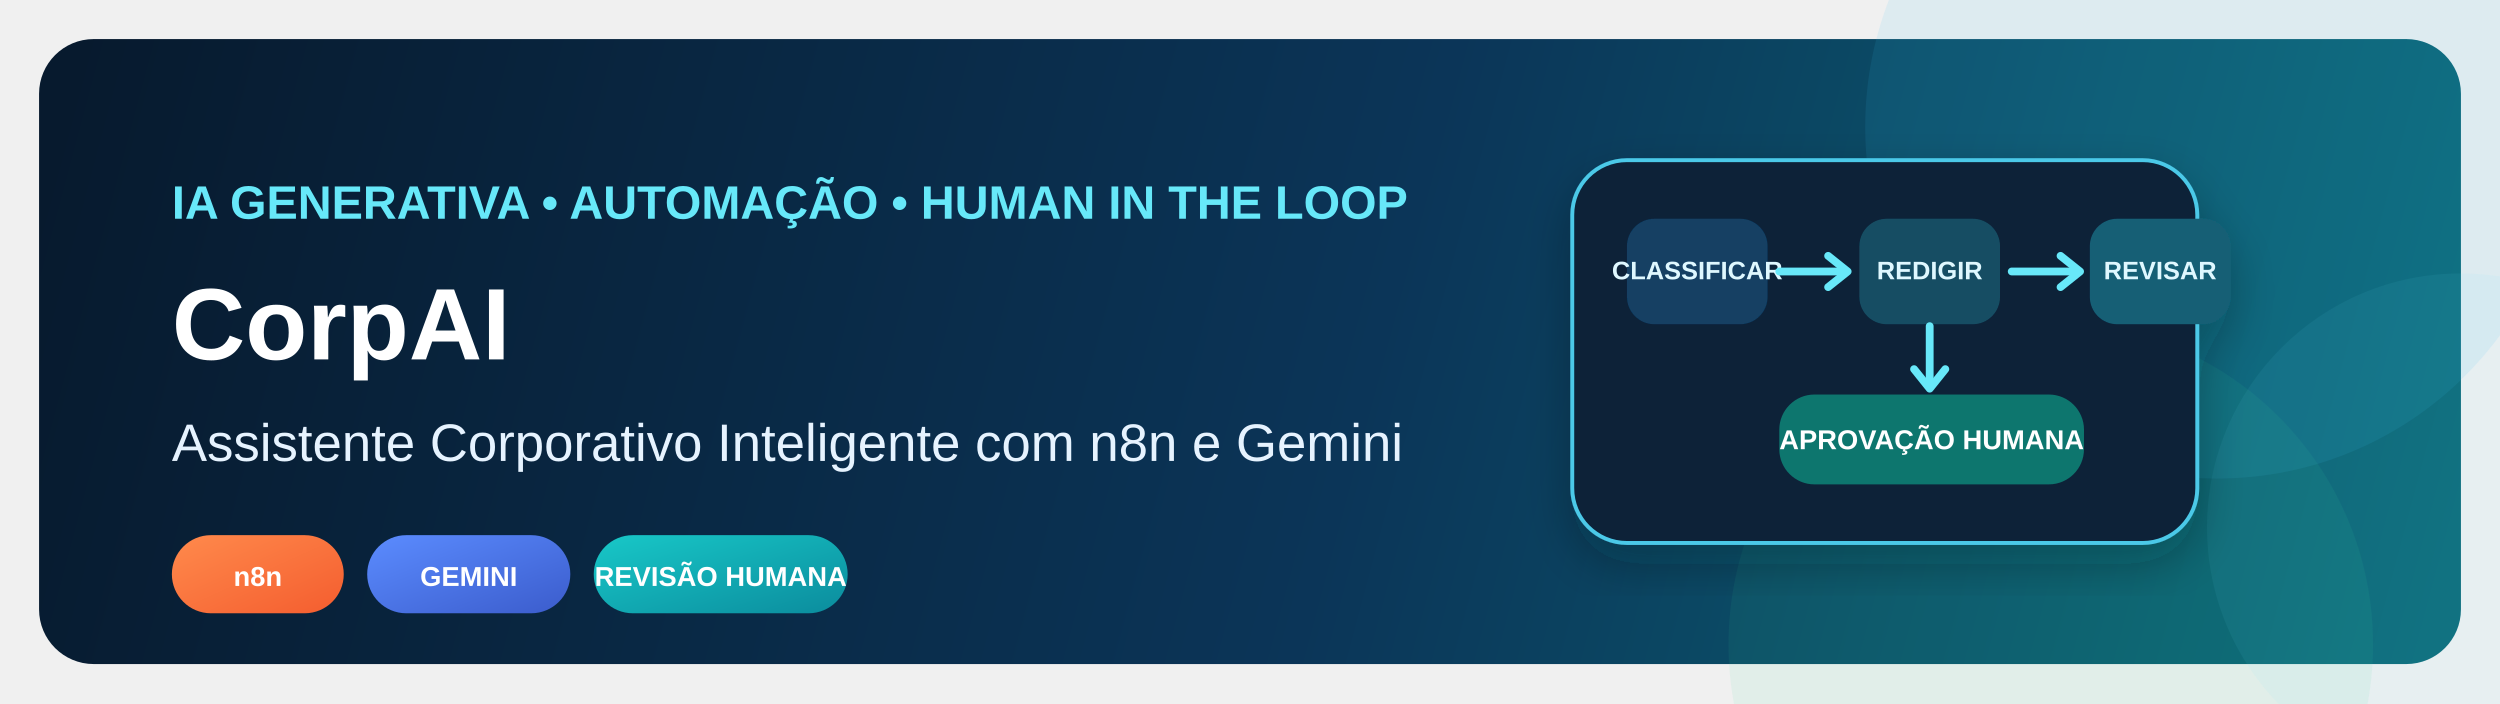
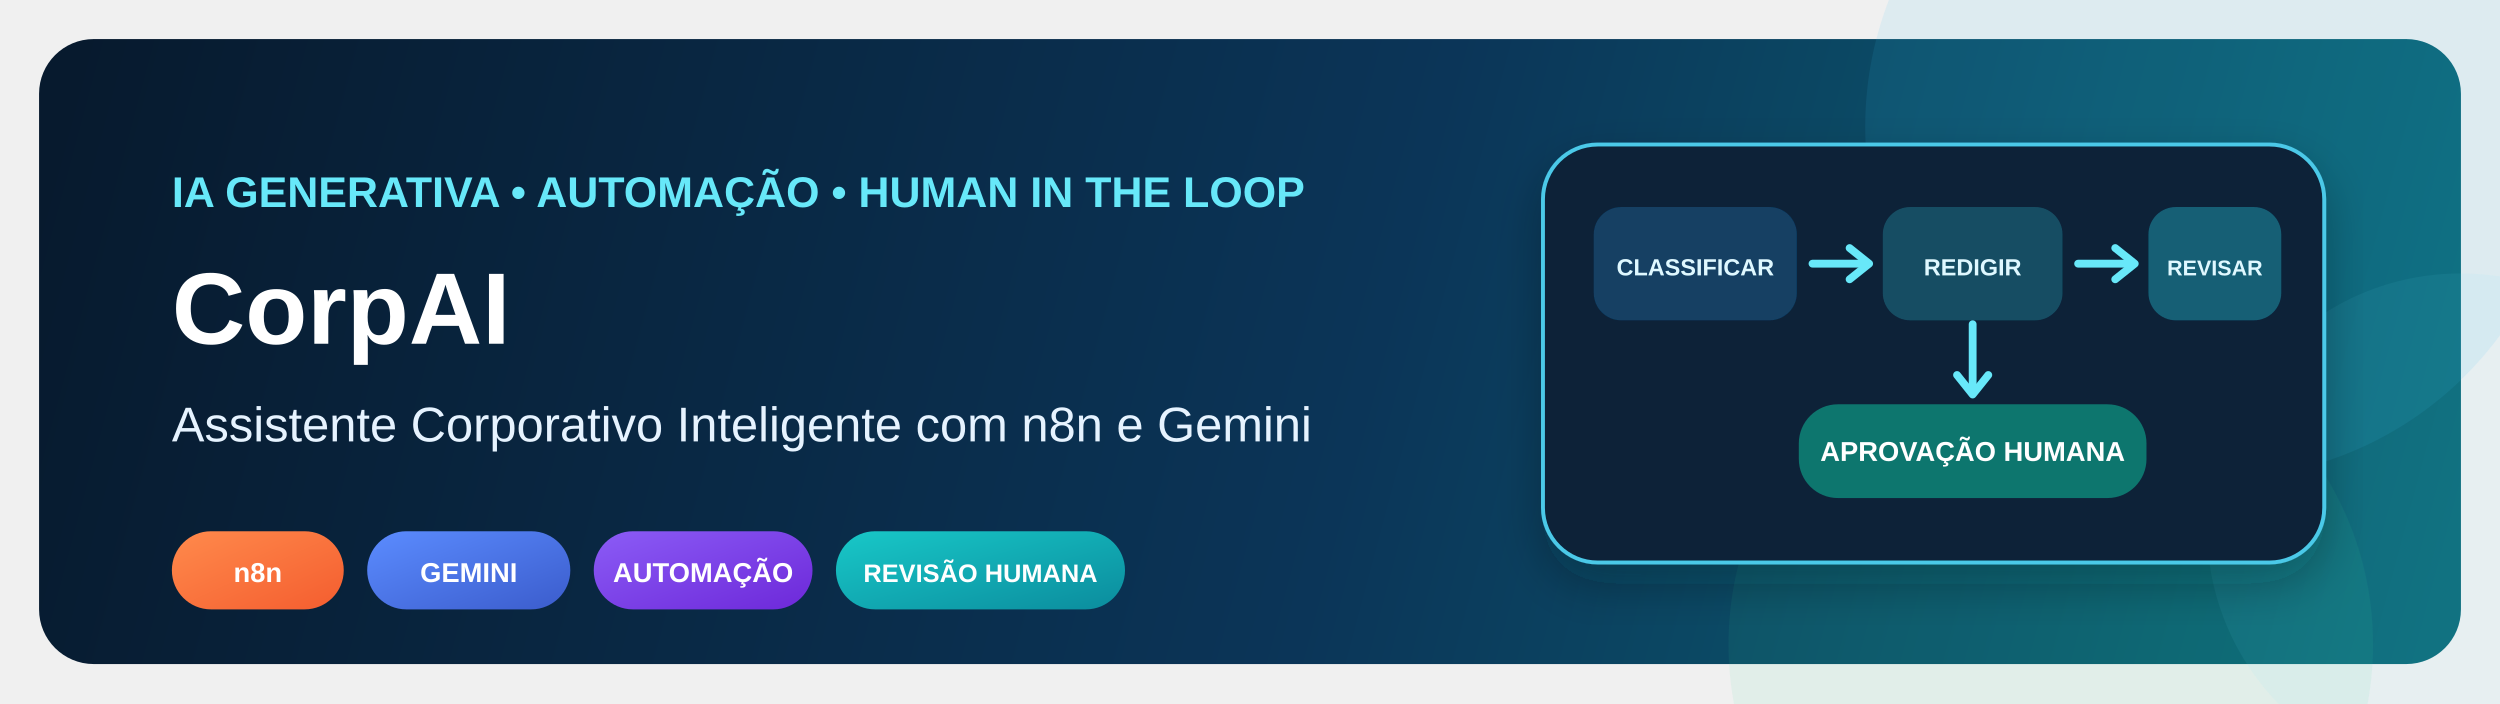
<svg xmlns="http://www.w3.org/2000/svg" width="1280" height="360" viewBox="0 0 1280 360" role="img" aria-labelledby="title desc">
  <defs>
    <linearGradient id="bg" x1="40" y1="20" x2="1240" y2="340" gradientUnits="userSpaceOnUse">
      <stop offset="0" stop-color="#071A2E" />
      <stop offset="0.55" stop-color="#0B3558" />
      <stop offset="1" stop-color="#0B6A78" />
    </linearGradient>
    <linearGradient id="chipN8N" x1="0" y1="0" x2="1" y2="1">
      <stop stop-color="#FF8A4C" />
      <stop offset="1" stop-color="#F45D2F" />
    </linearGradient>
    <linearGradient id="chipGemini" x1="0" y1="0" x2="1" y2="1">
      <stop stop-color="#5B8CFF" />
      <stop offset="1" stop-color="#3B5CCC" />
    </linearGradient>
+     <linearGradient id="chipAuto" x1="0" y1="0" x2="1" y2="1">
+       <stop stop-color="#8B5CF6" />
+       <stop offset="1" stop-color="#6D28D9" />
+     </linearGradient>
    <linearGradient id="chipHitl" x1="0" y1="0" x2="1" y2="1">
      <stop stop-color="#18C8C8" />
      <stop offset="1" stop-color="#0B8C9D" />
    </linearGradient>
-     <filter id="shadow" x="760" y="55" width="430" height="250" filterUnits="userSpaceOnUse">
+     <filter id="shadow" x="760" y="45" width="450" height="275" filterUnits="userSpaceOnUse">
      <feDropShadow dx="0" dy="10" stdDeviation="12" flood-color="#021522" flood-opacity="0.28" />
    </filter>
  </defs>
  <rect x="20" y="20" width="1240" height="320" rx="28" fill="url(#bg)" />
  <circle cx="1135" cy="65" r="180" fill="#38BDF8" opacity="0.10" />
  <circle cx="1050" cy="330" r="165" fill="#34D399" opacity="0.08" />
  <circle cx="1260" cy="270" r="130" fill="#67E8F9" opacity="0.07" />
-   <text x="88" y="112" fill="#67E8F9" font-family="Arial, Helvetica, sans-serif" font-size="24" font-weight="700">IA GENERATIVA • AUTOMAÇÃO • HUMAN IN THE LOOP</text>
-   <text x="88" y="184" fill="#FFFFFF" font-family="Arial, Helvetica, sans-serif" font-size="52" font-weight="700">CorpAI</text>
-   <text x="88" y="236" fill="#E6F3FF" font-family="Arial, Helvetica, sans-serif" font-size="27">Assistente Corporativo Inteligente com n8n e Gemini</text>
+   <text x="88" y="106" fill="#67E8F9" font-family="Arial, Helvetica, sans-serif" font-size="22" font-weight="700">IA GENERATIVA • AUTOMAÇÃO • HUMAN IN THE LOOP</text>
+   <text x="88" y="176" fill="#FFFFFF" font-family="Arial, Helvetica, sans-serif" font-size="52" font-weight="700">CorpAI</text>
+   <text x="88" y="226" fill="#E6F3FF" font-family="Arial, Helvetica, sans-serif" font-size="25">Assistente Corporativo Inteligente com n8n e Gemini</text>
  <g>
-     <rect x="88" y="274" width="88" height="40" rx="20" fill="url(#chipN8N)" />
-     <text x="132" y="300" text-anchor="middle" fill="#FFFFFF" font-family="Arial, Helvetica, sans-serif" font-size="14" font-weight="700">n8n</text>
-     <rect x="188" y="274" width="104" height="40" rx="20" fill="url(#chipGemini)" />
-     <text x="240" y="300" text-anchor="middle" fill="#FFFFFF" font-family="Arial, Helvetica, sans-serif" font-size="14" font-weight="700">GEMINI</text>
-     <rect x="304" y="274" width="130" height="40" rx="20" fill="url(#chipHitl)" />
-     <text x="369" y="300" text-anchor="middle" fill="#FFFFFF" font-family="Arial, Helvetica, sans-serif" font-size="14" font-weight="700">REVISÃO HUMANA</text>
+     <rect x="88" y="272" width="88" height="40" rx="20" fill="url(#chipN8N)" />
+     <text x="132" y="298" text-anchor="middle" fill="#FFFFFF" font-family="Arial, Helvetica, sans-serif" font-size="14" font-weight="700">n8n</text>
+     <rect x="188" y="272" width="104" height="40" rx="20" fill="url(#chipGemini)" />
+     <text x="240" y="298" text-anchor="middle" fill="#FFFFFF" font-family="Arial, Helvetica, sans-serif" font-size="14" font-weight="700">GEMINI</text>
+     <rect x="304" y="272" width="112" height="40" rx="20" fill="url(#chipAuto)" />
+     <text x="360" y="298" text-anchor="middle" fill="#FFFFFF" font-family="Arial, Helvetica, sans-serif" font-size="14" font-weight="700">AUTOMAÇÃO</text>
+     <rect x="428" y="272" width="148" height="40" rx="20" fill="url(#chipHitl)" />
+     <text x="502" y="298" text-anchor="middle" fill="#FFFFFF" font-family="Arial, Helvetica, sans-serif" font-size="13" font-weight="700">REVISÃO HUMANA</text>
  </g>
  <g filter="url(#shadow)">
-     <rect x="805" y="82" width="320" height="196" rx="28" fill="#0A2239" stroke="#4CC9E8" stroke-width="2" />
-     <rect x="833" y="112" width="72" height="54" rx="14" fill="#123F64" />
-     <text x="869" y="143" text-anchor="middle" fill="#DFF8FF" font-family="Arial, Helvetica, sans-serif" font-size="13" font-weight="700">CLASSIFICAR</text>
-     <path d="M911 139H945" stroke="#67E8F9" stroke-width="4" stroke-linecap="round" />
-     <path d="M936 131L946 139L936 147" fill="none" stroke="#67E8F9" stroke-width="4" stroke-linecap="round" stroke-linejoin="round" />
-     <rect x="952" y="112" width="72" height="54" rx="14" fill="#164E63" />
-     <text x="988" y="143" text-anchor="middle" fill="#DFF8FF" font-family="Arial, Helvetica, sans-serif" font-size="13" font-weight="700">REDIGIR</text>
-     <path d="M1030 139H1064" stroke="#67E8F9" stroke-width="4" stroke-linecap="round" />
-     <path d="M1055 131L1065 139L1055 147" fill="none" stroke="#67E8F9" stroke-width="4" stroke-linecap="round" stroke-linejoin="round" />
-     <rect x="1070" y="112" width="72" height="54" rx="14" fill="#155E75" />
-     <text x="1106" y="143" text-anchor="middle" fill="#DFF8FF" font-family="Arial, Helvetica, sans-serif" font-size="13" font-weight="700">REVISAR</text>
-     <path d="M988 167V198" stroke="#67E8F9" stroke-width="4" stroke-linecap="round" />
-     <path d="M980 189L988 199L996 189" fill="none" stroke="#67E8F9" stroke-width="4" stroke-linecap="round" stroke-linejoin="round" />
-     <rect x="911" y="202" width="156" height="46" rx="18" fill="#0F766E" />
-     <text x="989" y="230" text-anchor="middle" fill="#FFFFFF" font-family="Arial, Helvetica, sans-serif" font-size="14" font-weight="700">APROVAÇÃO HUMANA</text>
+     <rect x="790" y="74" width="400" height="214" rx="28" fill="#0A2239" stroke="#4CC9E8" stroke-width="2" />
+     <rect x="816" y="106" width="104" height="58" rx="14" fill="#123F64" />
+     <text x="868" y="141" text-anchor="middle" fill="#DFF8FF" font-family="Arial, Helvetica, sans-serif" font-size="12" font-weight="700">CLASSIFICAR</text>
+     <path d="M928 135H956" stroke="#67E8F9" stroke-width="4" stroke-linecap="round" />
+     <path d="M947 127L957 135L947 143" fill="none" stroke="#67E8F9" stroke-width="4" stroke-linecap="round" stroke-linejoin="round" />
+     <rect x="964" y="106" width="92" height="58" rx="14" fill="#164E63" />
+     <text x="1010" y="141" text-anchor="middle" fill="#DFF8FF" font-family="Arial, Helvetica, sans-serif" font-size="12" font-weight="700">REDIGIR</text>
+     <path d="M1064 135H1092" stroke="#67E8F9" stroke-width="4" stroke-linecap="round" />
+     <path d="M1083 127L1093 135L1083 143" fill="none" stroke="#67E8F9" stroke-width="4" stroke-linecap="round" stroke-linejoin="round" />
+     <rect x="1100" y="106" width="68" height="58" rx="14" fill="#155E75" />
+     <text x="1134" y="141" text-anchor="middle" fill="#DFF8FF" font-family="Arial, Helvetica, sans-serif" font-size="11" font-weight="700">REVISAR</text>
+     <path d="M1010 166V201" stroke="#67E8F9" stroke-width="4" stroke-linecap="round" />
+     <path d="M1002 192L1010 202L1018 192" fill="none" stroke="#67E8F9" stroke-width="4" stroke-linecap="round" stroke-linejoin="round" />
+     <rect x="921" y="207" width="178" height="48" rx="20" fill="#0F766E" />
+     <text x="1010" y="236" text-anchor="middle" fill="#FFFFFF" font-family="Arial, Helvetica, sans-serif" font-size="14" font-weight="700">APROVAÇÃO HUMANA</text>
  </g>
</svg>
